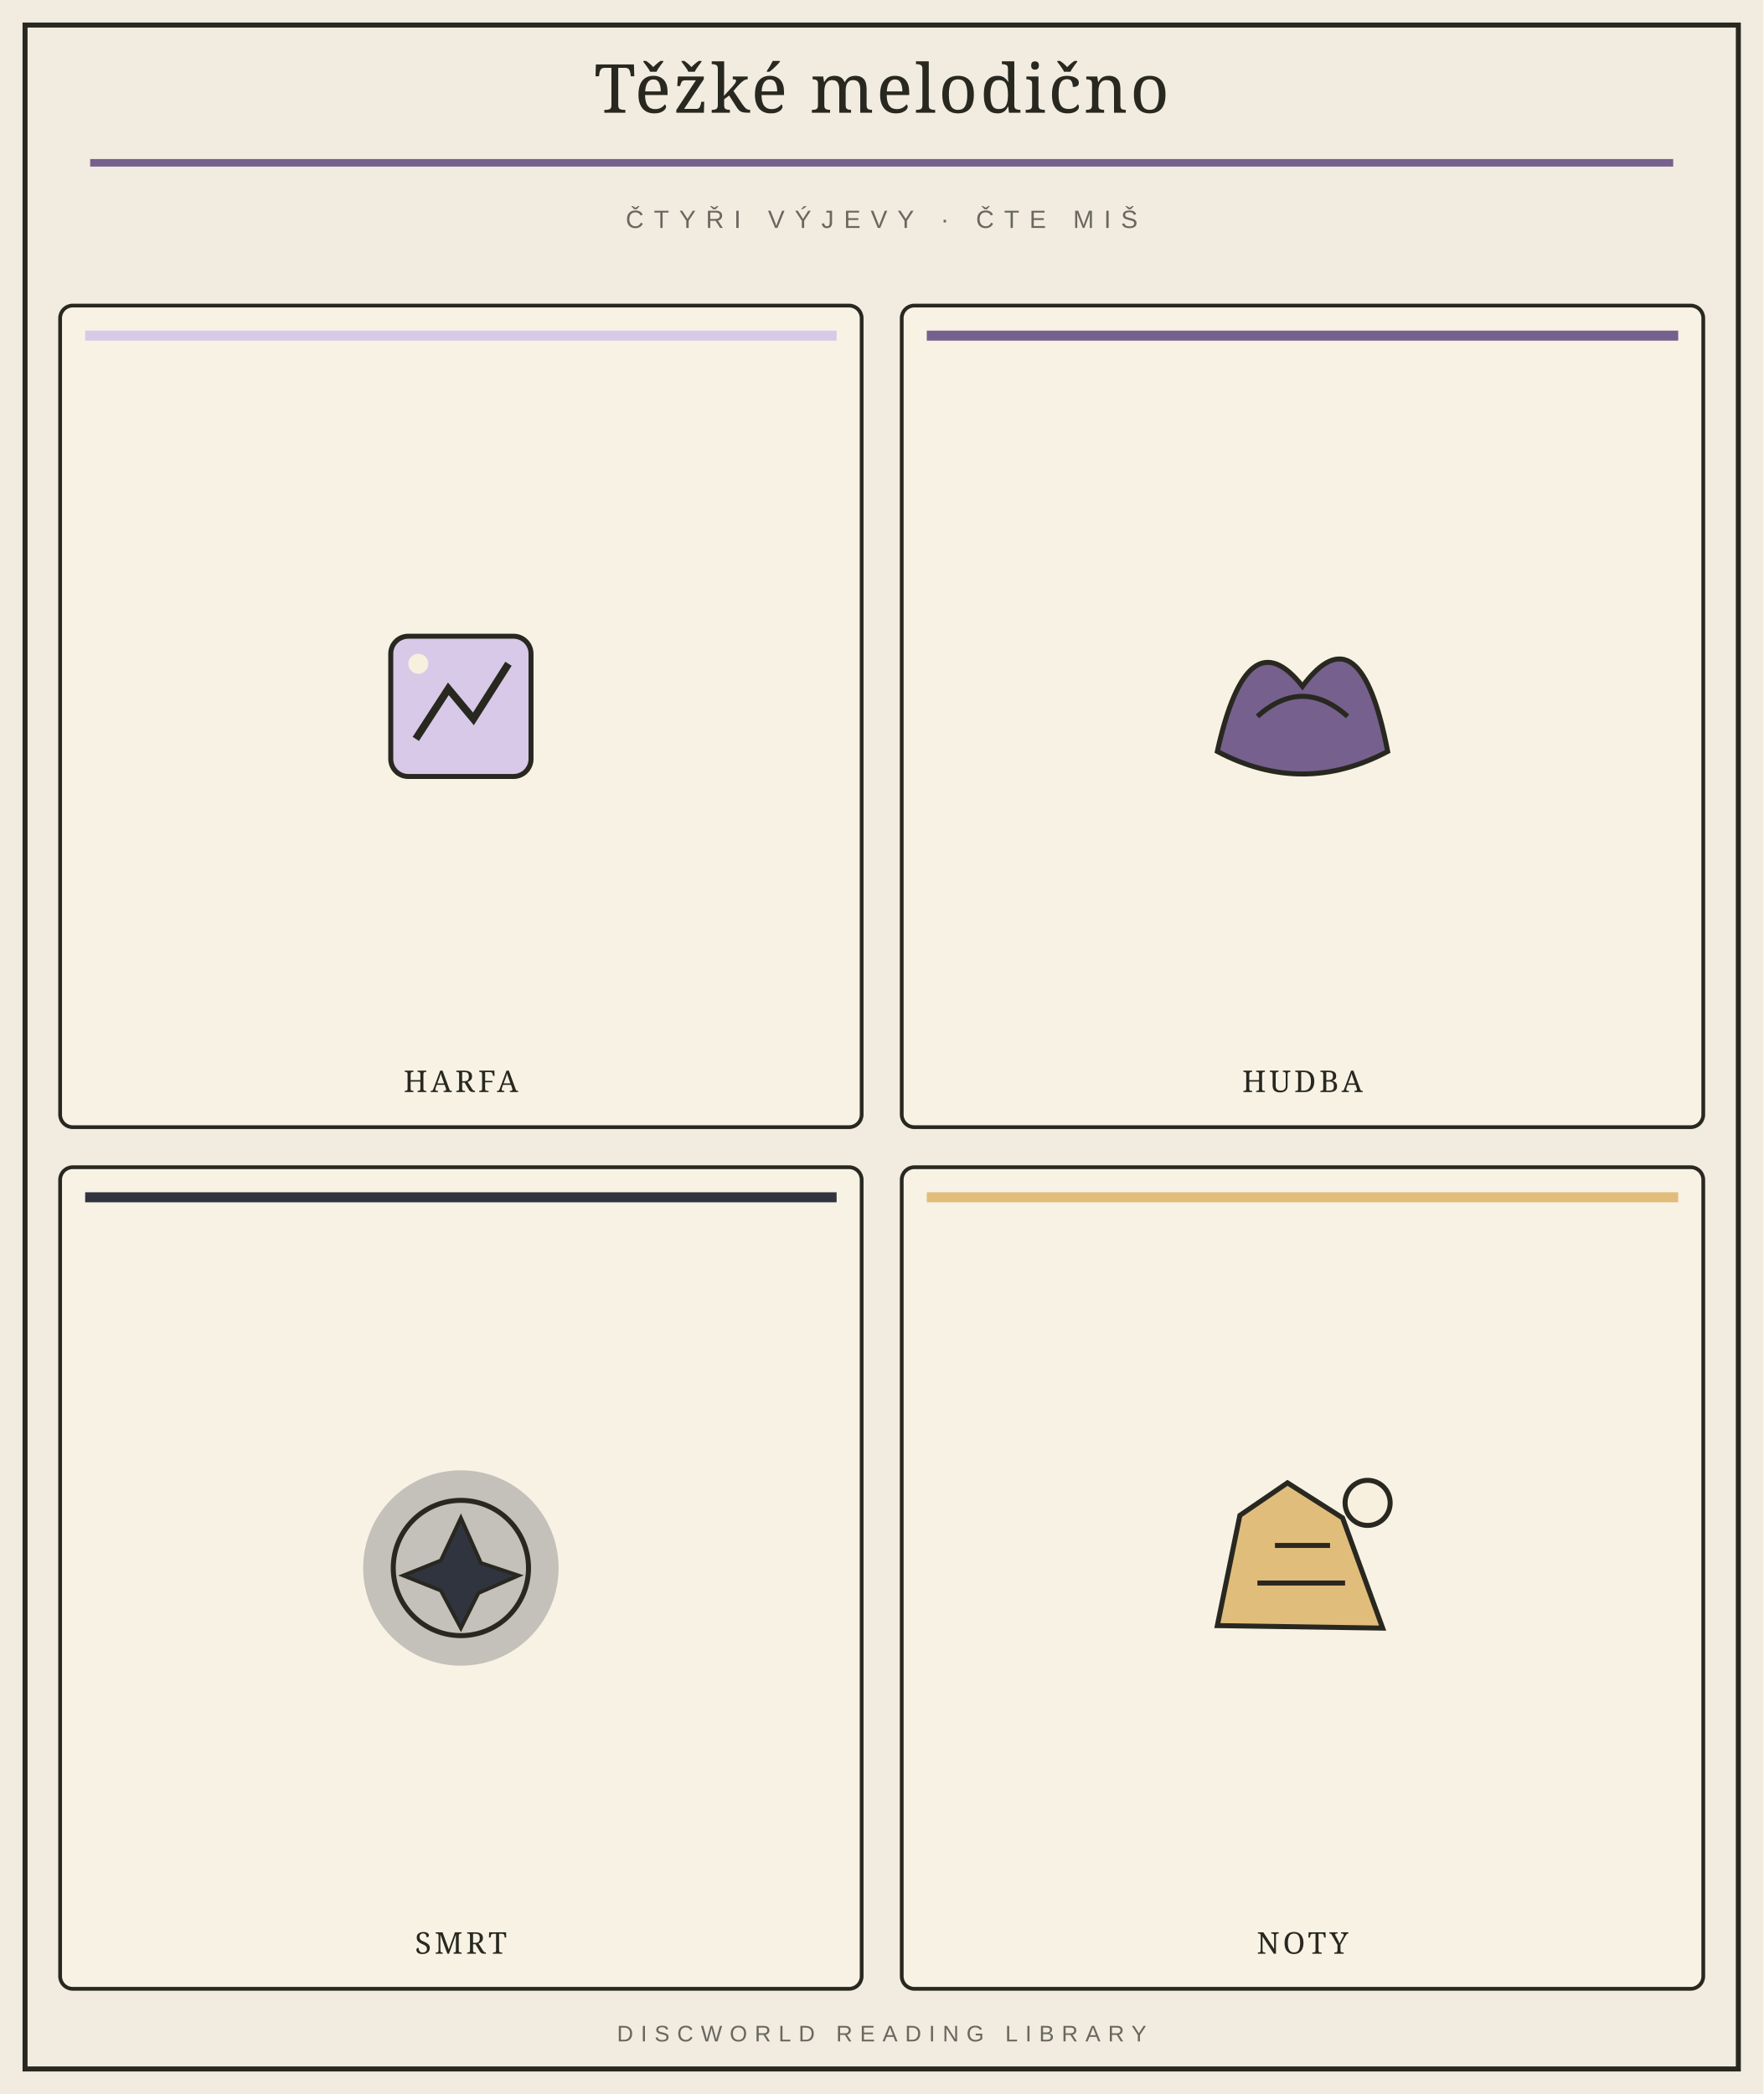
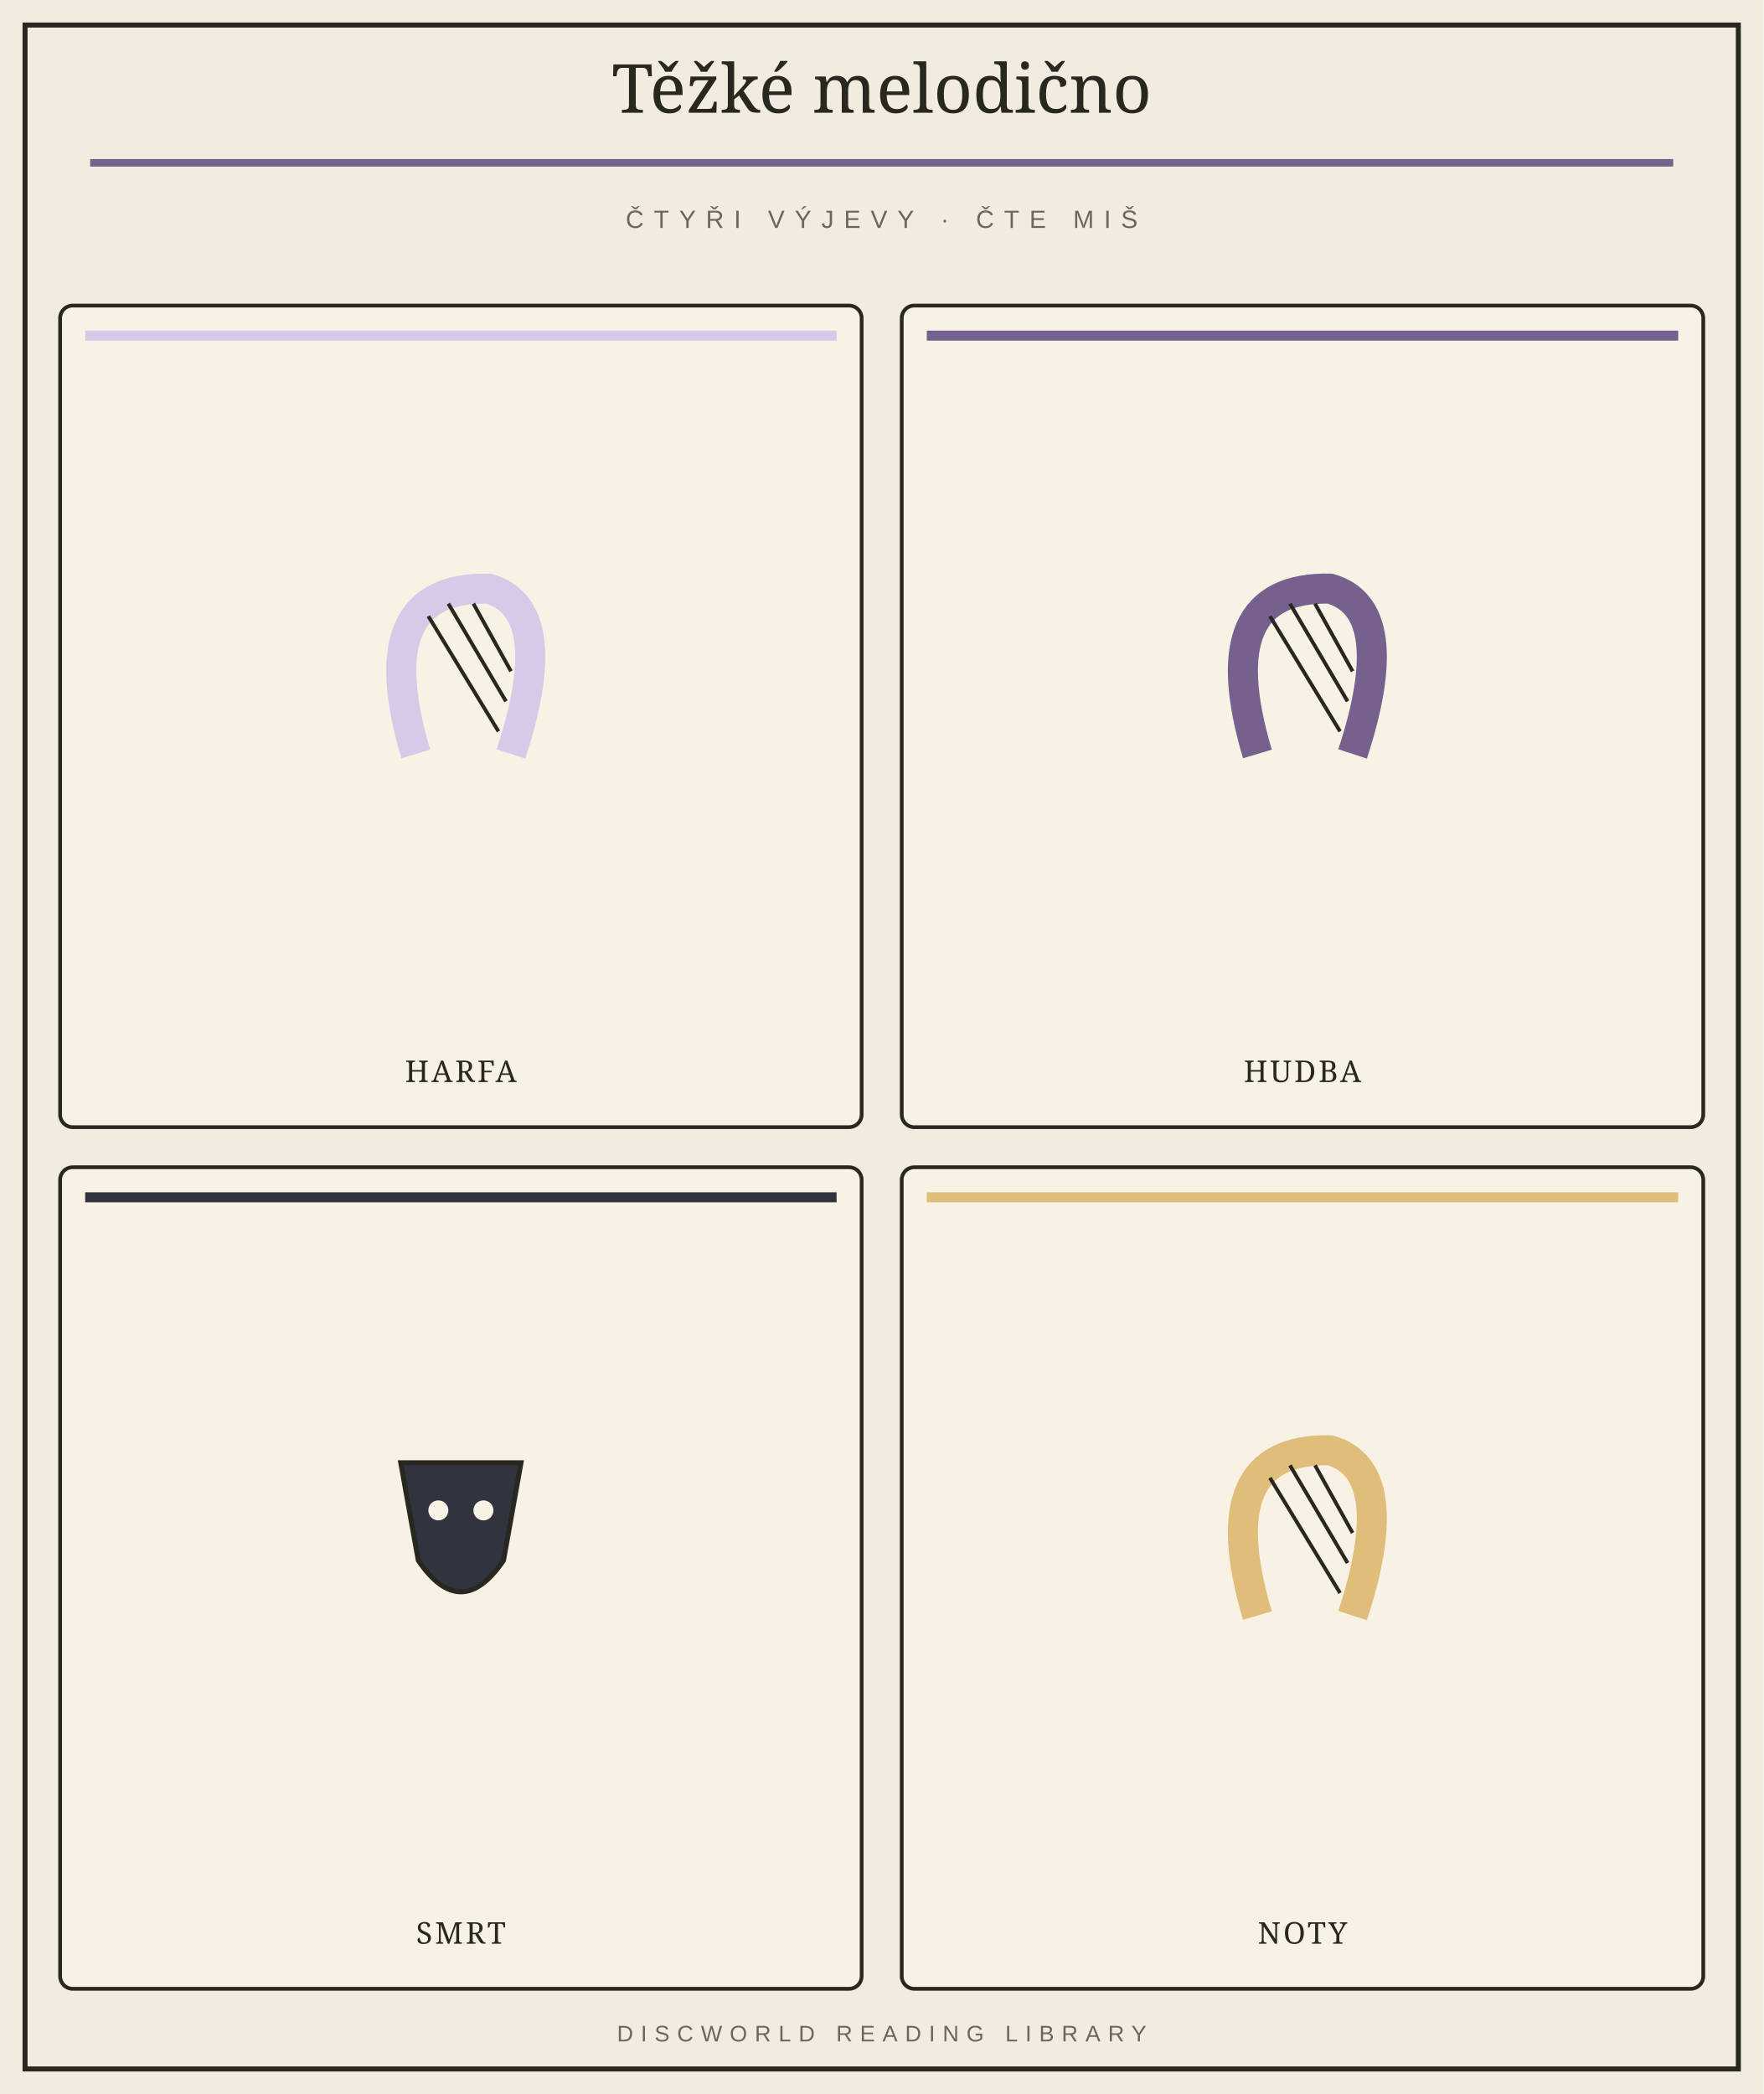
- <svg xmlns="http://www.w3.org/2000/svg" viewBox="0 0 704 836" role="img" aria-labelledby="title desc">
+ <svg xmlns="http://www.w3.org/2000/svg" viewBox="0 0 704 836" role="img" aria-labelledby="t d">
  <rect width="704" height="836" fill="#f1ecdf" />
  <rect x="10" y="10" width="684" height="816" fill="none" stroke="#282820" stroke-width="2" />
-   <text x="352" y="45" text-anchor="middle" font-family="Georgia,serif" font-size="27" fill="#282820" letter-spacing="1">Těžké melodično</text>
-   <path d="M 36 65 H 668" stroke="#76608d" stroke-width="3" />
+   <text x="352" y="45" text-anchor="middle" font-family="Georgia,serif" font-size="27" fill="#282820">Těžké melodično</text>
+   <path d="M36 65H668" stroke="#76608d" stroke-width="3" />
  <text x="352" y="91" text-anchor="middle" font-family="Arial,sans-serif" font-size="10" letter-spacing="4" fill="#69675f">ČTYŘI VÝJEVY · ČTE MIŠ</text>
  <g>
    <rect x="24" y="122" width="320" height="328" rx="5" fill="#f8f2e5" stroke="#282820" stroke-width="1.5" />
-     <path d="M 34 134 H 334" stroke="#d7c9e7" stroke-width="4" />
-     <rect x="156" y="254" width="56" height="56" rx="7" fill="#d7c9e7" stroke="#282820" stroke-width="2" />
-     <path d="M 166 295 L 179 275 L 189 287 L 203 265" fill="none" stroke="#282820" stroke-width="3" />
-     <circle cx="167" cy="265" r="4" fill="#f7f0df" />
-     <text x="184" y="436" text-anchor="middle" font-family="Georgia,serif" font-size="12" letter-spacing="1.3" fill="#282820">HARFA</text>
+     <path d="M34 134H334" stroke="#d7c9e7" stroke-width="4" />
+     <path d="M166 301Q146 234 195 235Q223 243 204 301" fill="none" stroke="#d7c9e7" stroke-width="12" />
+     <path d="M171 246L199 292M179 241L202 280M189 241L204 268" stroke="#282820" stroke-width="1.5" />
+     <text x="184" y="432" text-anchor="middle" font-family="Georgia,serif" font-size="12" letter-spacing="1" fill="#282820">HARFA</text>
  </g>
  <g>
    <rect x="360" y="122" width="320" height="328" rx="5" fill="#f8f2e5" stroke="#282820" stroke-width="1.5" />
-     <path d="M 370 134 H 670" stroke="#76608d" stroke-width="4" />
-     <path d="M 486 300 Q 498 246 520 274 Q 543 243 554 300 Q 520 318 486 300 Z" fill="#76608d" stroke="#282820" stroke-width="2" />
-     <path d="M 502 286 Q 520 270 538 286" fill="none" stroke="#282820" stroke-width="2" />
-     <text x="520" y="436" text-anchor="middle" font-family="Georgia,serif" font-size="12" letter-spacing="1.3" fill="#282820">HUDBA</text>
+     <path d="M370 134H670" stroke="#76608d" stroke-width="4" />
+     <path d="M502 301Q482 234 531 235Q559 243 540 301" fill="none" stroke="#76608d" stroke-width="12" />
+     <path d="M507 246L535 292M515 241L538 280M525 241L540 268" stroke="#282820" stroke-width="1.5" />
+     <text x="520" y="432" text-anchor="middle" font-family="Georgia,serif" font-size="12" letter-spacing="1" fill="#282820">HUDBA</text>
  </g>
  <g>
    <rect x="24" y="466" width="320" height="328" rx="5" fill="#f8f2e5" stroke="#282820" stroke-width="1.5" />
-     <path d="M 34 478 H 334" stroke="#30343f" stroke-width="4" />
-     <circle cx="184" cy="626" r="39" fill="#30343f" opacity=".26" />
-     <circle cx="184" cy="626" r="27" fill="none" stroke="#282820" stroke-width="2" />
-     <path d="M 184 606 L 192 624 L 207 629 L 191 636 L 184 650 L 176 635 L 161 629 L 176 623 Z" fill="#30343f" stroke="#282820" stroke-width="1.5" />
-     <text x="184" y="780" text-anchor="middle" font-family="Georgia,serif" font-size="12" letter-spacing="1.3" fill="#282820">SMRT</text>
+     <path d="M34 478H334" stroke="#30343f" stroke-width="4" />
+     <path d="M160 584L208 584L201 623Q184 648 167 623Z" fill="#30343f" stroke="#282820" stroke-width="2" />
+     <circle cx="175" cy="603" r="4" fill="#f8f2e5" />
+     <circle cx="193" cy="603" r="4" fill="#f8f2e5" />
+     <text x="184" y="776" text-anchor="middle" font-family="Georgia,serif" font-size="12" letter-spacing="1" fill="#282820">SMRT</text>
  </g>
  <g>
    <rect x="360" y="466" width="320" height="328" rx="5" fill="#f8f2e5" stroke="#282820" stroke-width="1.5" />
-     <path d="M 370 478 H 670" stroke="#e1bd7c" stroke-width="4" />
-     <path d="M 486 649 L 495 605 L 514 592 L 536 606 L 552 650 Z" fill="#e1bd7c" stroke="#282820" stroke-width="2" />
-     <path d="M 502 632 L 537 632 M 509 617 L 531 617" stroke="#282820" stroke-width="2" />
-     <circle cx="546" cy="600" r="9" fill="#f7f0df" stroke="#282820" stroke-width="2" />
-     <text x="520" y="780" text-anchor="middle" font-family="Georgia,serif" font-size="12" letter-spacing="1.3" fill="#282820">NOTY</text>
+     <path d="M370 478H670" stroke="#e1bd7c" stroke-width="4" />
+     <path d="M502 645Q482 578 531 579Q559 587 540 645" fill="none" stroke="#e1bd7c" stroke-width="12" />
+     <path d="M507 590L535 636M515 585L538 624M525 585L540 612" stroke="#282820" stroke-width="1.5" />
+     <text x="520" y="776" text-anchor="middle" font-family="Georgia,serif" font-size="12" letter-spacing="1" fill="#282820">NOTY</text>
  </g>
  <text x="352" y="815" text-anchor="middle" font-family="Arial,sans-serif" font-size="9" letter-spacing="3" fill="#69675f">DISCWORLD READING LIBRARY</text>
</svg>
